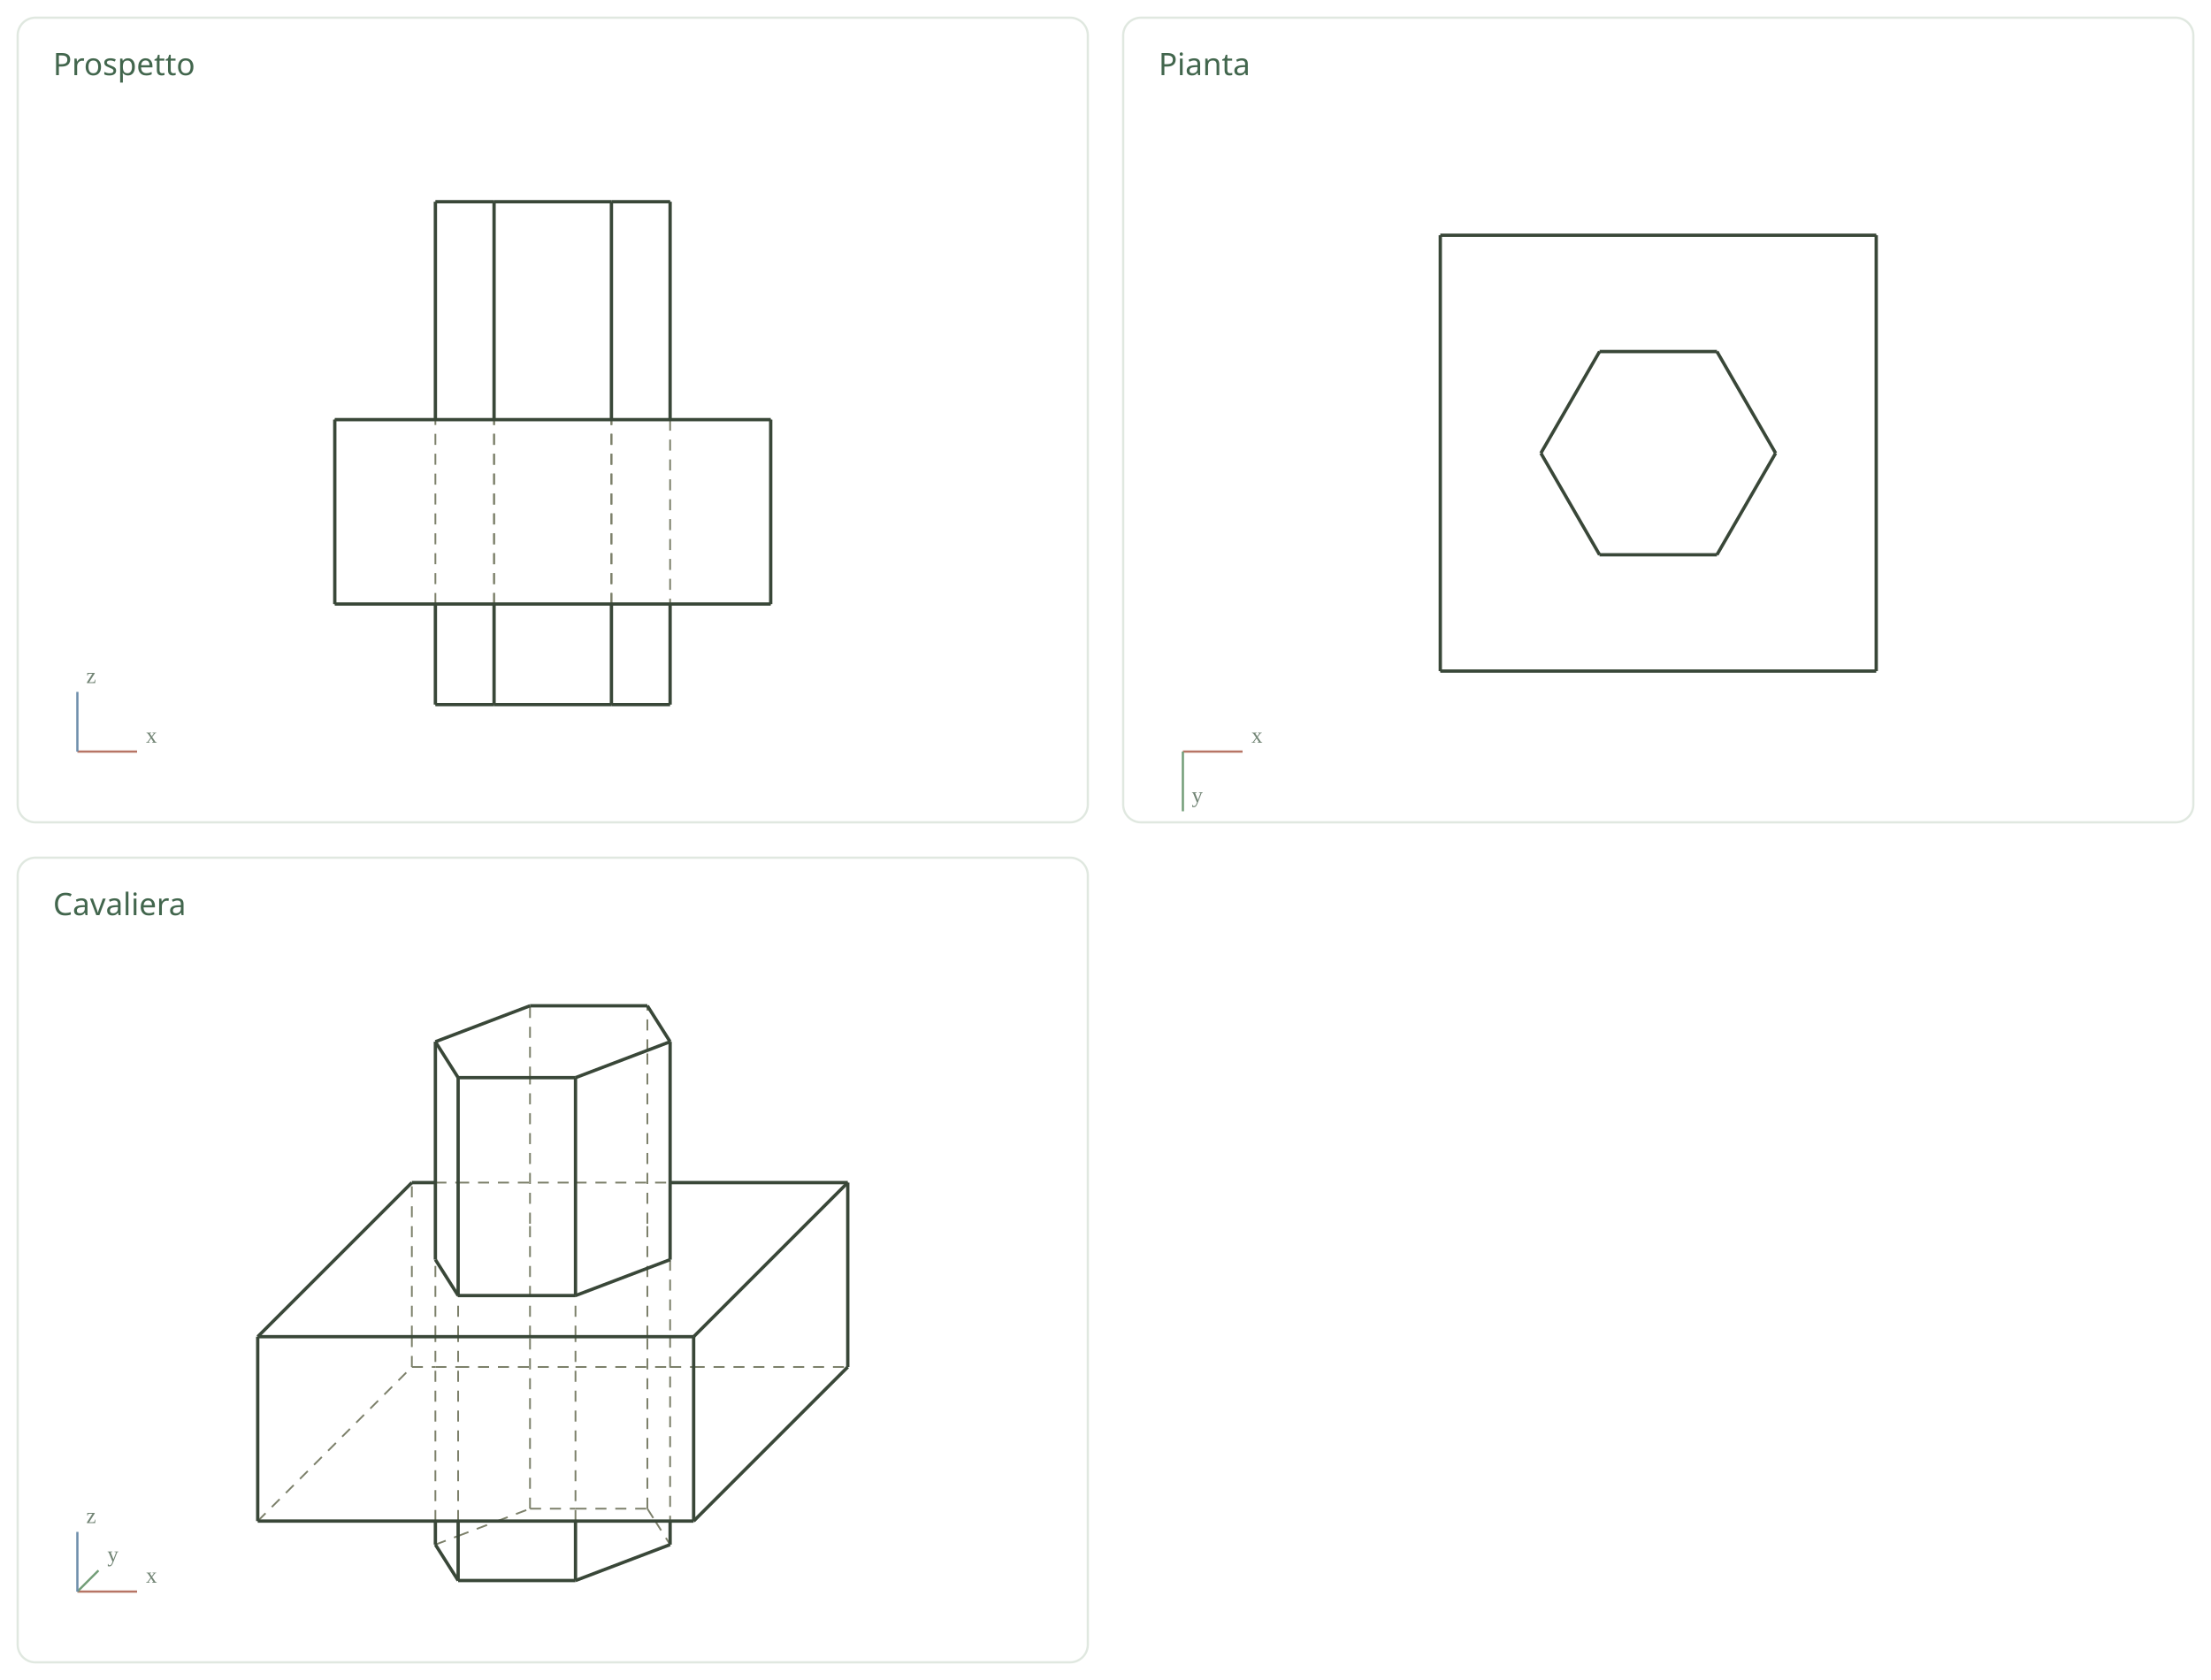
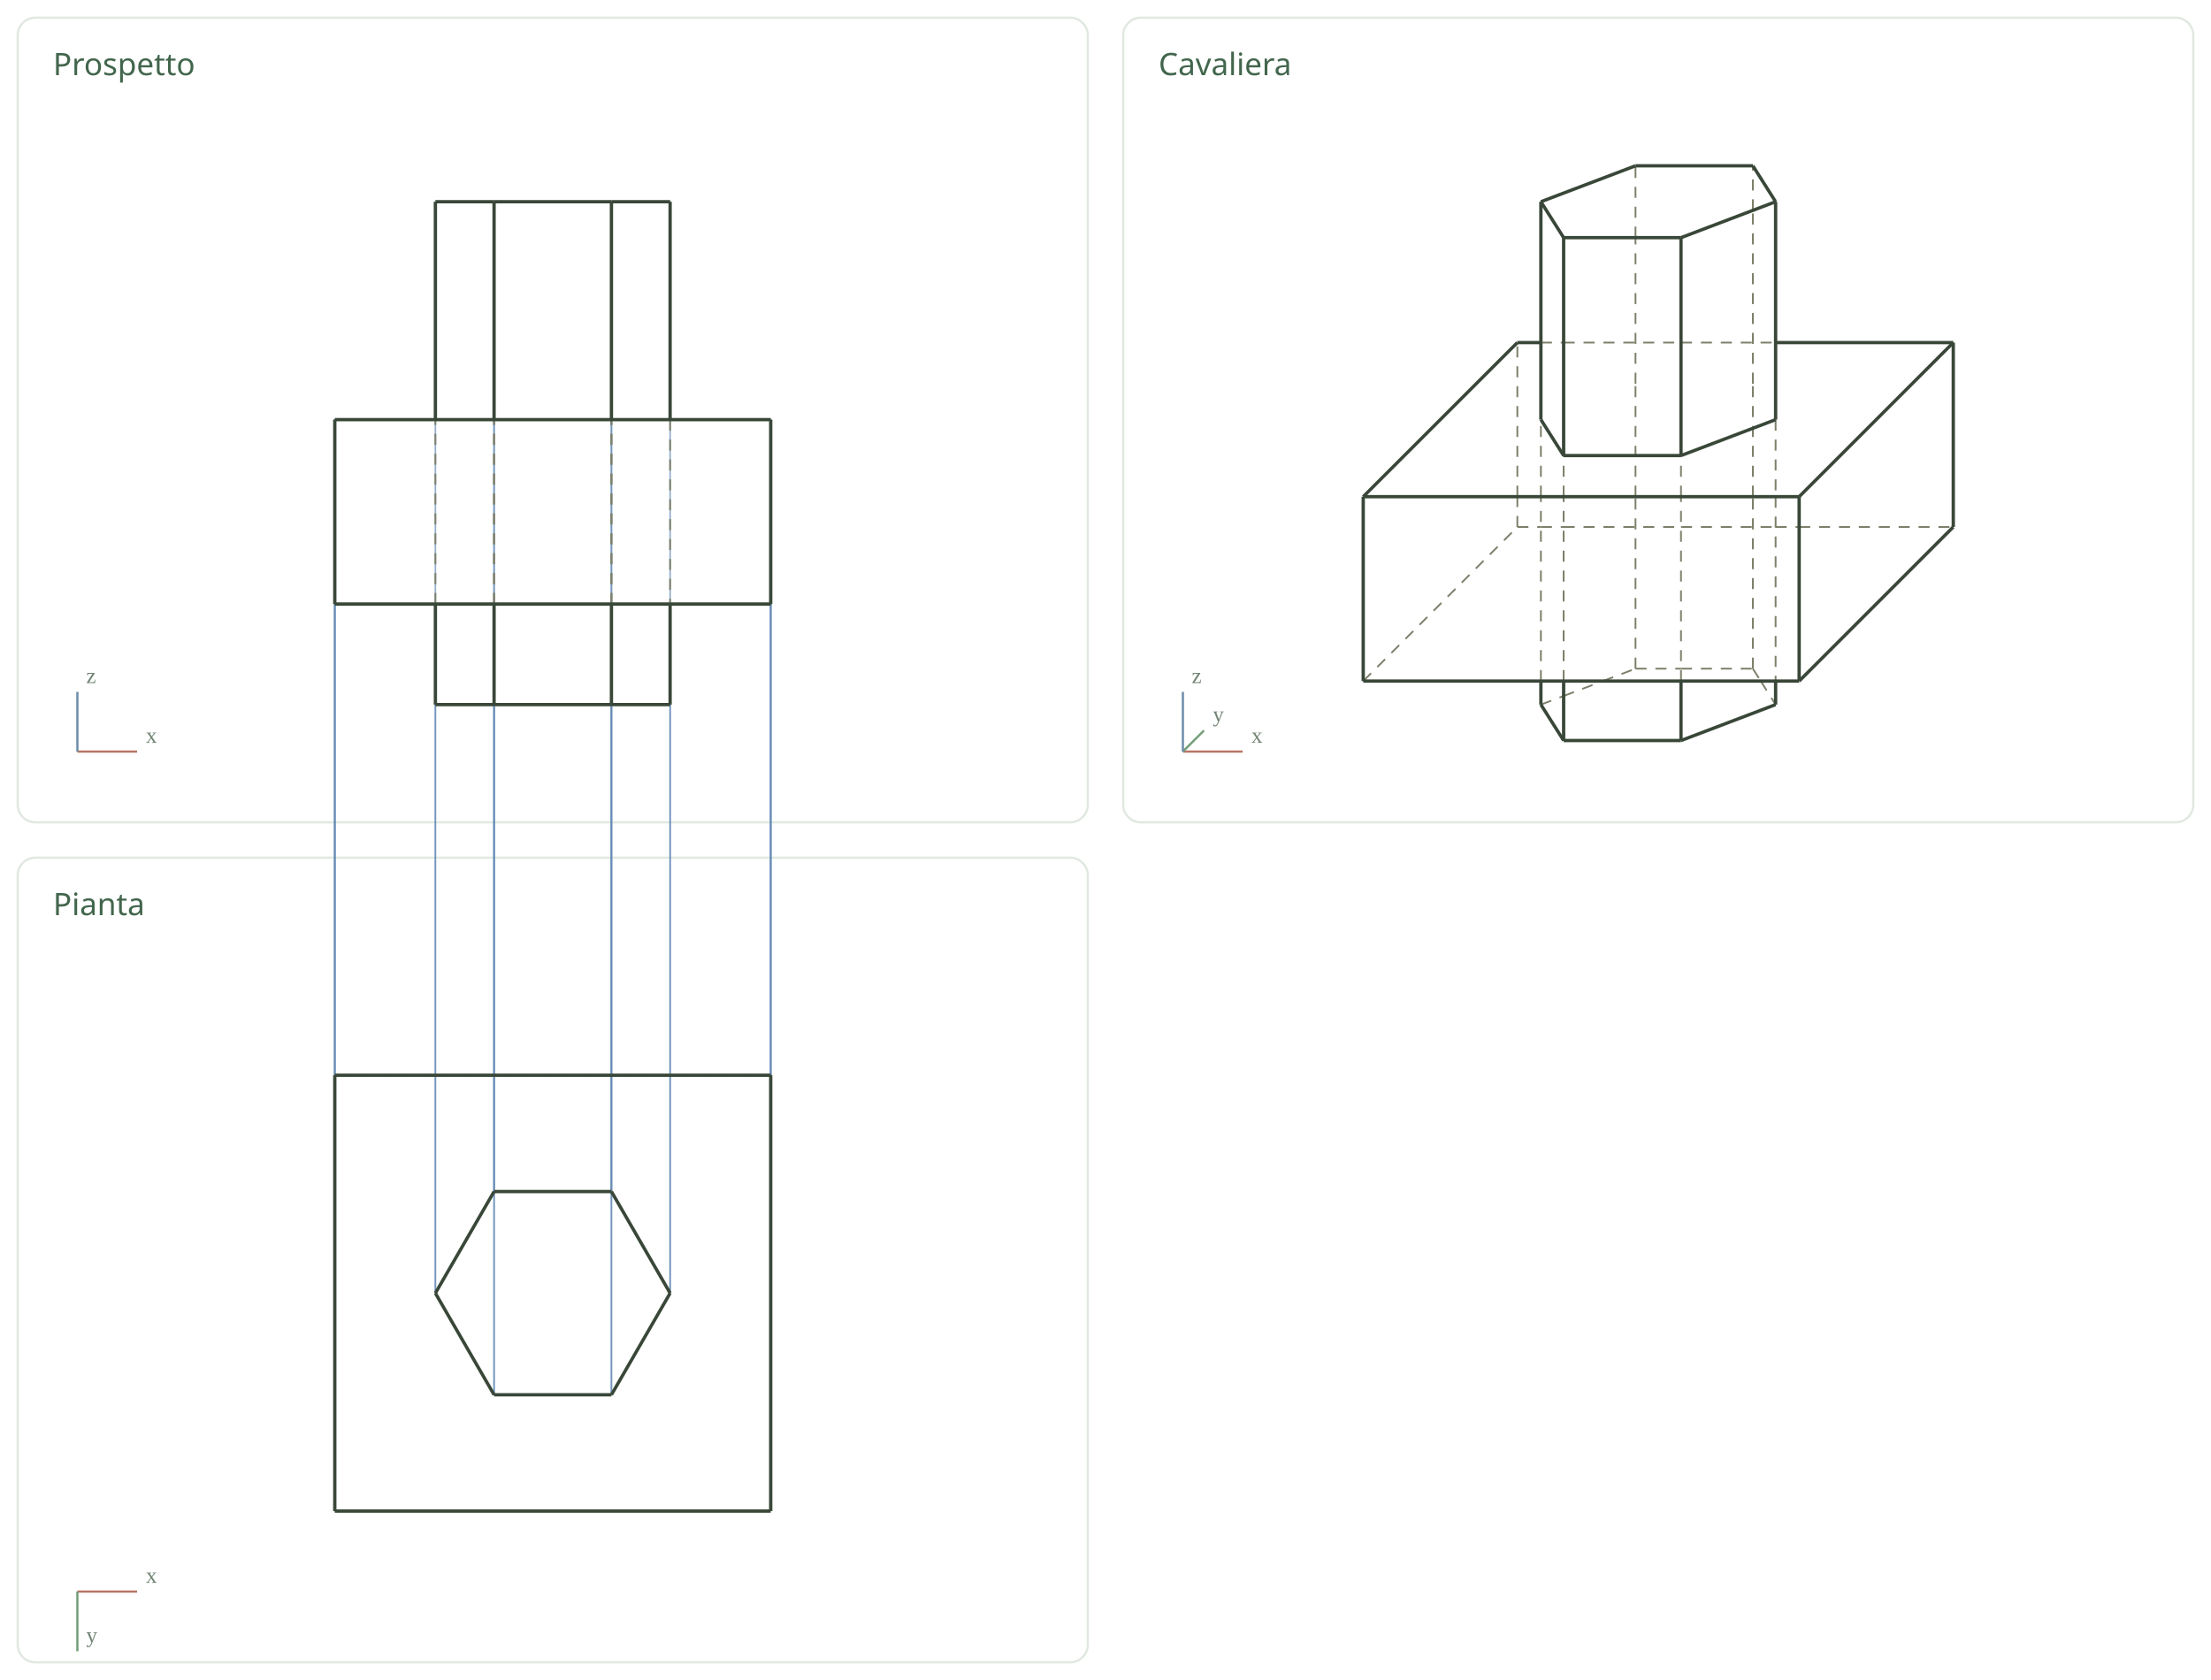
<svg xmlns="http://www.w3.org/2000/svg" id="drawing" role="img" aria-label="Assonometria del solido selezionato" viewBox="0 0 1000 760" width="1000" height="760">
  <rect x="0" y="0" width="1000" height="760" fill="#ffffff" />
  <g>
    <rect x="8" y="8" width="484" height="364" rx="8" fill="white" stroke="#e0e8e0" />
+     <rect x="8" y="388" width="484" height="364" rx="8" fill="white" stroke="#e0e8e0" />
    <rect x="508" y="8" width="484" height="364" rx="8" fill="white" stroke="#e0e8e0" />
-     <rect x="8" y="388" width="484" height="364" rx="8" fill="white" stroke="#e0e8e0" />
  </g>
-   <g data-layer="construction" aria-label="Linee di richiamo" fill="none" stroke="#648bb5" stroke-width="0.7" stroke-opacity="0.7" />
+   <g data-layer="construction" aria-label="Linee di richiamo" fill="none" stroke="#648bb5" stroke-width="0.7" stroke-opacity="0.7">
+     <polyline points="151.419,273.248 151.419,486.419" data-guide="front-top" />
+     <polyline points="348.581,273.248 348.581,486.419" data-guide="front-top" />
+     <polyline points="348.581,273.248 348.581,683.581" data-guide="front-top" />
+     <polyline points="151.419,273.248 151.419,683.581" data-guide="front-top" />
+     <polyline points="151.419,189.834 151.419,486.419" data-guide="front-top" />
+     <polyline points="348.581,189.834 348.581,486.419" data-guide="front-top" />
+     <polyline points="348.581,189.834 348.581,683.581" data-guide="front-top" />
+     <polyline points="151.419,189.834 151.419,683.581" data-guide="front-top" />
+     <polyline points="303.082,318.747 303.082,585.001" data-guide="front-top" />
+     <polyline points="276.541,318.747 276.541,630.972" data-guide="front-top" />
+     <polyline points="223.459,318.747 223.459,630.972" data-guide="front-top" />
+     <polyline points="196.918,318.747 196.918,585.001" data-guide="front-top" />
+     <polyline points="223.459,318.747 223.459,539.031" data-guide="front-top" />
+     <polyline points="276.541,318.747 276.541,539.031" data-guide="front-top" />
+     <polyline points="303.082,91.253 303.082,585.001" data-guide="front-top" />
+     <polyline points="276.541,91.253 276.541,630.972" data-guide="front-top" />
+     <polyline points="223.459,91.253 223.459,630.972" data-guide="front-top" />
+     <polyline points="196.918,91.253 196.918,585.001" data-guide="front-top" />
+     <polyline points="223.459,91.253 223.459,539.031" data-guide="front-top" />
+     <polyline points="276.541,91.253 276.541,539.031" data-guide="front-top" />
+   </g>
  <g>
    <text x="24" y="34" fill="#42664d" font-size="14" font-family="sans-serif">Prospetto</text>
    <line x1="151.419" y1="273.248" x2="196.918" y2="273.248" stroke="#7c806a" stroke-width="0.8" stroke-dasharray="5 4" />
    <line x1="196.918" y1="273.248" x2="223.459" y2="273.248" stroke="#7c806a" stroke-width="0.8" stroke-dasharray="5 4" />
    <line x1="223.459" y1="273.248" x2="276.541" y2="273.248" stroke="#7c806a" stroke-width="0.8" stroke-dasharray="5 4" />
    <line x1="276.541" y1="273.248" x2="303.082" y2="273.248" stroke="#7c806a" stroke-width="0.8" stroke-dasharray="5 4" />
    <line x1="303.082" y1="273.248" x2="348.581" y2="273.248" stroke="#7c806a" stroke-width="0.8" stroke-dasharray="5 4" />
    <line x1="348.581" y1="273.248" x2="348.581" y2="189.834" stroke="#7c806a" stroke-width="0.8" stroke-dasharray="5 4" />
    <line x1="151.419" y1="273.248" x2="151.419" y2="189.834" stroke="#7c806a" stroke-width="0.8" stroke-dasharray="5 4" />
    <line x1="151.419" y1="189.834" x2="196.918" y2="189.834" stroke="#7c806a" stroke-width="0.8" stroke-dasharray="5 4" />
    <line x1="196.918" y1="189.834" x2="223.459" y2="189.834" stroke="#7c806a" stroke-width="0.8" stroke-dasharray="5 4" />
    <line x1="223.459" y1="189.834" x2="276.541" y2="189.834" stroke="#7c806a" stroke-width="0.8" stroke-dasharray="5 4" />
    <line x1="276.541" y1="189.834" x2="303.082" y2="189.834" stroke="#7c806a" stroke-width="0.8" stroke-dasharray="5 4" />
    <line x1="303.082" y1="189.834" x2="348.581" y2="189.834" stroke="#7c806a" stroke-width="0.8" stroke-dasharray="5 4" />
    <line x1="196.918" y1="318.747" x2="223.459" y2="318.747" stroke="#7c806a" stroke-width="0.8" stroke-dasharray="5 4" />
    <line x1="223.459" y1="318.747" x2="276.541" y2="318.747" stroke="#7c806a" stroke-width="0.8" stroke-dasharray="5 4" />
    <line x1="276.541" y1="318.747" x2="303.082" y2="318.747" stroke="#7c806a" stroke-width="0.8" stroke-dasharray="5 4" />
    <line x1="303.082" y1="91.253" x2="276.541" y2="91.253" stroke="#7c806a" stroke-width="0.8" stroke-dasharray="5 4" />
    <line x1="276.541" y1="91.253" x2="223.459" y2="91.253" stroke="#7c806a" stroke-width="0.8" stroke-dasharray="5 4" />
    <line x1="223.459" y1="91.253" x2="196.918" y2="91.253" stroke="#7c806a" stroke-width="0.8" stroke-dasharray="5 4" />
    <line x1="276.541" y1="318.747" x2="276.541" y2="273.248" stroke="#7c806a" stroke-width="0.8" stroke-dasharray="5 4" />
    <line x1="276.541" y1="273.248" x2="276.541" y2="189.834" stroke="#7c806a" stroke-width="0.8" stroke-dasharray="5 4" />
    <line x1="276.541" y1="189.834" x2="276.541" y2="91.253" stroke="#7c806a" stroke-width="0.8" stroke-dasharray="5 4" />
    <line x1="303.082" y1="189.834" x2="303.082" y2="273.248" stroke="#7c806a" stroke-width="0.8" stroke-dasharray="5 4" />
    <line x1="223.459" y1="318.747" x2="223.459" y2="273.248" stroke="#7c806a" stroke-width="0.8" stroke-dasharray="5 4" />
    <line x1="223.459" y1="273.248" x2="223.459" y2="189.834" stroke="#7c806a" stroke-width="0.8" stroke-dasharray="5 4" />
    <line x1="223.459" y1="189.834" x2="223.459" y2="91.253" stroke="#7c806a" stroke-width="0.8" stroke-dasharray="5 4" />
    <line x1="196.918" y1="273.248" x2="196.918" y2="189.834" stroke="#7c806a" stroke-width="0.8" stroke-dasharray="5 4" />
    <line x1="223.459" y1="273.248" x2="223.459" y2="189.834" stroke="#7c806a" stroke-width="0.8" stroke-dasharray="5 4" />
    <line x1="276.541" y1="273.248" x2="276.541" y2="189.834" stroke="#7c806a" stroke-width="0.8" stroke-dasharray="5 4" />
    <line x1="348.581" y1="273.248" x2="151.419" y2="273.248" stroke="#394738" stroke-width="1.5" stroke-dasharray="none" />
    <line x1="348.581" y1="273.248" x2="348.581" y2="189.834" stroke="#394738" stroke-width="1.5" stroke-dasharray="none" />
    <line x1="348.581" y1="189.834" x2="151.419" y2="189.834" stroke="#394738" stroke-width="1.5" stroke-dasharray="none" />
    <line x1="151.419" y1="189.834" x2="151.419" y2="273.248" stroke="#394738" stroke-width="1.5" stroke-dasharray="none" />
    <line x1="276.541" y1="318.747" x2="223.459" y2="318.747" stroke="#394738" stroke-width="1.5" stroke-dasharray="none" />
    <line x1="223.459" y1="318.747" x2="196.918" y2="318.747" stroke="#394738" stroke-width="1.5" stroke-dasharray="none" />
    <line x1="303.082" y1="318.747" x2="276.541" y2="318.747" stroke="#394738" stroke-width="1.5" stroke-dasharray="none" />
    <line x1="196.918" y1="91.253" x2="223.459" y2="91.253" stroke="#394738" stroke-width="1.5" stroke-dasharray="none" />
    <line x1="223.459" y1="91.253" x2="276.541" y2="91.253" stroke="#394738" stroke-width="1.5" stroke-dasharray="none" />
    <line x1="276.541" y1="91.253" x2="303.082" y2="91.253" stroke="#394738" stroke-width="1.5" stroke-dasharray="none" />
    <line x1="303.082" y1="91.253" x2="303.082" y2="189.834" stroke="#394738" stroke-width="1.5" stroke-dasharray="none" />
    <line x1="303.082" y1="273.248" x2="303.082" y2="318.747" stroke="#394738" stroke-width="1.5" stroke-dasharray="none" />
    <line x1="196.918" y1="318.747" x2="196.918" y2="273.248" stroke="#394738" stroke-width="1.5" stroke-dasharray="none" />
    <line x1="196.918" y1="189.834" x2="196.918" y2="91.253" stroke="#394738" stroke-width="1.5" stroke-dasharray="none" />
    <line x1="223.459" y1="318.747" x2="223.459" y2="273.248" stroke="#394738" stroke-width="1.5" stroke-dasharray="none" />
    <line x1="223.459" y1="189.834" x2="223.459" y2="91.253" stroke="#394738" stroke-width="1.5" stroke-dasharray="none" />
    <line x1="276.541" y1="318.747" x2="276.541" y2="273.248" stroke="#394738" stroke-width="1.5" stroke-dasharray="none" />
    <line x1="276.541" y1="189.834" x2="276.541" y2="91.253" stroke="#394738" stroke-width="1.5" stroke-dasharray="none" />
    <line x1="35" y1="340" x2="62" y2="340" stroke="#b77565" stroke-width="1" />
    <text x="66" y="336" fill="#718474" font-size="10">x</text>
    <line x1="35" y1="340" x2="35" y2="313" stroke="#6c8daa" stroke-width="1" />
    <text x="39" y="309" fill="#718474" font-size="10">z</text>
  </g>
  <g>
-     <text x="524" y="34" fill="#42664d" font-size="14" font-family="sans-serif">Pianta</text>
-     <line x1="651.419" y1="303.581" x2="848.581" y2="303.581" stroke="#7c806a" stroke-width="0.8" stroke-dasharray="5 4" />
-     <line x1="848.581" y1="303.581" x2="848.581" y2="106.419" stroke="#7c806a" stroke-width="0.8" stroke-dasharray="5 4" />
-     <line x1="848.581" y1="106.419" x2="651.419" y2="106.419" stroke="#7c806a" stroke-width="0.8" stroke-dasharray="5 4" />
-     <line x1="651.419" y1="106.419" x2="651.419" y2="303.581" stroke="#7c806a" stroke-width="0.8" stroke-dasharray="5 4" />
-     <line x1="776.541" y1="159.031" x2="723.459" y2="159.031" stroke="#7c806a" stroke-width="0.8" stroke-dasharray="5 4" />
-     <line x1="723.459" y1="159.031" x2="696.918" y2="205.001" stroke="#7c806a" stroke-width="0.8" stroke-dasharray="5 4" />
-     <line x1="696.918" y1="205.001" x2="723.459" y2="250.972" stroke="#7c806a" stroke-width="0.8" stroke-dasharray="5 4" />
-     <line x1="723.459" y1="250.972" x2="776.541" y2="250.972" stroke="#7c806a" stroke-width="0.8" stroke-dasharray="5 4" />
-     <line x1="776.541" y1="250.972" x2="803.082" y2="205.001" stroke="#7c806a" stroke-width="0.8" stroke-dasharray="5 4" />
-     <line x1="803.082" y1="205.001" x2="776.541" y2="159.031" stroke="#7c806a" stroke-width="0.8" stroke-dasharray="5 4" />
-     <line x1="848.581" y1="106.419" x2="651.419" y2="106.419" stroke="#394738" stroke-width="1.5" stroke-dasharray="none" />
-     <line x1="848.581" y1="303.581" x2="848.581" y2="106.419" stroke="#394738" stroke-width="1.5" stroke-dasharray="none" />
-     <line x1="651.419" y1="303.581" x2="848.581" y2="303.581" stroke="#394738" stroke-width="1.5" stroke-dasharray="none" />
-     <line x1="651.419" y1="106.419" x2="651.419" y2="303.581" stroke="#394738" stroke-width="1.5" stroke-dasharray="none" />
-     <line x1="803.082" y1="205.001" x2="776.541" y2="250.972" stroke="#394738" stroke-width="1.5" stroke-dasharray="none" />
-     <line x1="776.541" y1="250.972" x2="723.459" y2="250.972" stroke="#394738" stroke-width="1.5" stroke-dasharray="none" />
-     <line x1="723.459" y1="250.972" x2="696.918" y2="205.001" stroke="#394738" stroke-width="1.5" stroke-dasharray="none" />
-     <line x1="696.918" y1="205.001" x2="723.459" y2="159.031" stroke="#394738" stroke-width="1.5" stroke-dasharray="none" />
-     <line x1="723.459" y1="159.031" x2="776.541" y2="159.031" stroke="#394738" stroke-width="1.5" stroke-dasharray="none" />
-     <line x1="776.541" y1="159.031" x2="803.082" y2="205.001" stroke="#394738" stroke-width="1.5" stroke-dasharray="none" />
+     <text x="24" y="414" fill="#42664d" font-size="14" font-family="sans-serif">Pianta</text>
+     <line x1="151.419" y1="683.581" x2="348.581" y2="683.581" stroke="#7c806a" stroke-width="0.8" stroke-dasharray="5 4" />
+     <line x1="348.581" y1="683.581" x2="348.581" y2="486.419" stroke="#7c806a" stroke-width="0.8" stroke-dasharray="5 4" />
+     <line x1="348.581" y1="486.419" x2="151.419" y2="486.419" stroke="#7c806a" stroke-width="0.8" stroke-dasharray="5 4" />
+     <line x1="151.419" y1="486.419" x2="151.419" y2="683.581" stroke="#7c806a" stroke-width="0.8" stroke-dasharray="5 4" />
+     <line x1="276.541" y1="539.031" x2="223.459" y2="539.031" stroke="#7c806a" stroke-width="0.8" stroke-dasharray="5 4" />
+     <line x1="223.459" y1="539.031" x2="196.918" y2="585.001" stroke="#7c806a" stroke-width="0.8" stroke-dasharray="5 4" />
+     <line x1="196.918" y1="585.001" x2="223.459" y2="630.972" stroke="#7c806a" stroke-width="0.8" stroke-dasharray="5 4" />
+     <line x1="223.459" y1="630.972" x2="276.541" y2="630.972" stroke="#7c806a" stroke-width="0.8" stroke-dasharray="5 4" />
+     <line x1="276.541" y1="630.972" x2="303.082" y2="585.001" stroke="#7c806a" stroke-width="0.8" stroke-dasharray="5 4" />
+     <line x1="303.082" y1="585.001" x2="276.541" y2="539.031" stroke="#7c806a" stroke-width="0.8" stroke-dasharray="5 4" />
+     <line x1="348.581" y1="486.419" x2="151.419" y2="486.419" stroke="#394738" stroke-width="1.5" stroke-dasharray="none" />
+     <line x1="348.581" y1="683.581" x2="348.581" y2="486.419" stroke="#394738" stroke-width="1.5" stroke-dasharray="none" />
+     <line x1="151.419" y1="683.581" x2="348.581" y2="683.581" stroke="#394738" stroke-width="1.5" stroke-dasharray="none" />
+     <line x1="151.419" y1="486.419" x2="151.419" y2="683.581" stroke="#394738" stroke-width="1.5" stroke-dasharray="none" />
+     <line x1="303.082" y1="585.001" x2="276.541" y2="630.972" stroke="#394738" stroke-width="1.5" stroke-dasharray="none" />
+     <line x1="276.541" y1="630.972" x2="223.459" y2="630.972" stroke="#394738" stroke-width="1.5" stroke-dasharray="none" />
+     <line x1="223.459" y1="630.972" x2="196.918" y2="585.001" stroke="#394738" stroke-width="1.5" stroke-dasharray="none" />
+     <line x1="196.918" y1="585.001" x2="223.459" y2="539.031" stroke="#394738" stroke-width="1.5" stroke-dasharray="none" />
+     <line x1="223.459" y1="539.031" x2="276.541" y2="539.031" stroke="#394738" stroke-width="1.5" stroke-dasharray="none" />
+     <line x1="276.541" y1="539.031" x2="303.082" y2="585.001" stroke="#394738" stroke-width="1.5" stroke-dasharray="none" />
+     <line x1="35" y1="720" x2="62" y2="720" stroke="#b77565" stroke-width="1" />
+     <text x="66" y="716" fill="#718474" font-size="10">x</text>
+     <line x1="35" y1="720" x2="35" y2="747" stroke="#729d77" stroke-width="1" />
+     <text x="39" y="743" fill="#718474" font-size="10">y</text>
+   </g>
+   <g>
+     <text x="524" y="34" fill="#42664d" font-size="14" font-family="sans-serif">Cavaliera</text>
+     <line x1="686.273" y1="238.395" x2="696.919" y2="238.395" stroke="#7c806a" stroke-width="0.8" stroke-dasharray="5 4" />
+     <line x1="696.919" y1="238.395" x2="707.207" y2="238.395" stroke="#7c806a" stroke-width="0.8" stroke-dasharray="5 4" />
+     <line x1="707.207" y1="238.395" x2="760.288" y2="238.395" stroke="#7c806a" stroke-width="0.8" stroke-dasharray="5 4" />
+     <line x1="760.288" y1="238.395" x2="803.082" y2="238.395" stroke="#7c806a" stroke-width="0.8" stroke-dasharray="5 4" />
+     <line x1="803.082" y1="238.395" x2="813.727" y2="238.395" stroke="#7c806a" stroke-width="0.8" stroke-dasharray="5 4" />
+     <line x1="813.727" y1="238.395" x2="883.434" y2="238.395" stroke="#7c806a" stroke-width="0.8" stroke-dasharray="5 4" />
+     <line x1="616.566" y1="308.102" x2="686.273" y2="238.395" stroke="#7c806a" stroke-width="0.8" stroke-dasharray="5 4" />
+     <line x1="686.273" y1="238.395" x2="686.273" y2="224.688" stroke="#7c806a" stroke-width="0.8" stroke-dasharray="5 4" />
+     <line x1="686.273" y1="224.688" x2="686.273" y2="154.981" stroke="#7c806a" stroke-width="0.8" stroke-dasharray="5 4" />
+     <line x1="696.919" y1="154.981" x2="707.207" y2="154.981" stroke="#7c806a" stroke-width="0.8" stroke-dasharray="5 4" />
+     <line x1="707.207" y1="154.981" x2="760.288" y2="154.981" stroke="#7c806a" stroke-width="0.8" stroke-dasharray="5 4" />
+     <line x1="760.288" y1="154.981" x2="803.082" y2="154.981" stroke="#7c806a" stroke-width="0.8" stroke-dasharray="5 4" />
+     <line x1="696.919" y1="318.747" x2="707.207" y2="314.84" stroke="#7c806a" stroke-width="0.8" stroke-dasharray="5 4" />
+     <line x1="707.207" y1="314.84" x2="724.946" y2="308.102" stroke="#7c806a" stroke-width="0.8" stroke-dasharray="5 4" />
+     <line x1="724.946" y1="308.102" x2="739.712" y2="302.494" stroke="#7c806a" stroke-width="0.8" stroke-dasharray="5 4" />
+     <line x1="739.712" y1="302.494" x2="760.288" y2="302.494" stroke="#7c806a" stroke-width="0.8" stroke-dasharray="5 4" />
+     <line x1="760.288" y1="302.494" x2="792.794" y2="302.494" stroke="#7c806a" stroke-width="0.8" stroke-dasharray="5 4" />
+     <line x1="792.794" y1="302.494" x2="796.344" y2="308.102" stroke="#7c806a" stroke-width="0.8" stroke-dasharray="5 4" />
+     <line x1="796.344" y1="308.102" x2="803.082" y2="318.747" stroke="#7c806a" stroke-width="0.8" stroke-dasharray="5 4" />
+     <line x1="792.794" y1="302.494" x2="792.794" y2="224.688" stroke="#7c806a" stroke-width="0.8" stroke-dasharray="5 4" />
+     <line x1="792.794" y1="224.688" x2="792.794" y2="173.581" stroke="#7c806a" stroke-width="0.8" stroke-dasharray="5 4" />
+     <line x1="792.794" y1="173.581" x2="792.794" y2="95.16" stroke="#7c806a" stroke-width="0.8" stroke-dasharray="5 4" />
+     <line x1="792.794" y1="95.16" x2="792.794" y2="75" stroke="#7c806a" stroke-width="0.8" stroke-dasharray="5 4" />
+     <line x1="803.082" y1="189.834" x2="803.082" y2="224.688" stroke="#7c806a" stroke-width="0.8" stroke-dasharray="5 4" />
+     <line x1="803.082" y1="224.688" x2="803.082" y2="308.102" stroke="#7c806a" stroke-width="0.8" stroke-dasharray="5 4" />
+     <line x1="739.712" y1="302.494" x2="739.712" y2="224.688" stroke="#7c806a" stroke-width="0.8" stroke-dasharray="5 4" />
+     <line x1="739.712" y1="224.688" x2="739.712" y2="173.581" stroke="#7c806a" stroke-width="0.8" stroke-dasharray="5 4" />
+     <line x1="739.712" y1="173.581" x2="739.712" y2="107.506" stroke="#7c806a" stroke-width="0.8" stroke-dasharray="5 4" />
+     <line x1="739.712" y1="107.506" x2="739.712" y2="75" stroke="#7c806a" stroke-width="0.8" stroke-dasharray="5 4" />
+     <line x1="696.919" y1="308.102" x2="696.919" y2="224.688" stroke="#7c806a" stroke-width="0.8" stroke-dasharray="5 4" />
+     <line x1="696.919" y1="224.688" x2="696.919" y2="189.834" stroke="#7c806a" stroke-width="0.8" stroke-dasharray="5 4" />
+     <line x1="707.207" y1="308.102" x2="707.207" y2="224.688" stroke="#7c806a" stroke-width="0.8" stroke-dasharray="5 4" />
+     <line x1="707.207" y1="224.688" x2="707.207" y2="206.087" stroke="#7c806a" stroke-width="0.8" stroke-dasharray="5 4" />
+     <line x1="760.288" y1="308.102" x2="760.288" y2="224.688" stroke="#7c806a" stroke-width="0.8" stroke-dasharray="5 4" />
+     <line x1="760.288" y1="224.688" x2="760.288" y2="206.087" stroke="#7c806a" stroke-width="0.8" stroke-dasharray="5 4" />
+     <line x1="883.434" y1="238.395" x2="813.727" y2="308.102" stroke="#394738" stroke-width="1.5" stroke-dasharray="none" />
+     <line x1="813.727" y1="308.102" x2="616.566" y2="308.102" stroke="#394738" stroke-width="1.5" stroke-dasharray="none" />
+     <line x1="813.727" y1="308.102" x2="813.727" y2="224.688" stroke="#394738" stroke-width="1.5" stroke-dasharray="none" />
+     <line x1="813.727" y1="224.688" x2="616.566" y2="224.688" stroke="#394738" stroke-width="1.5" stroke-dasharray="none" />
+     <line x1="616.566" y1="224.688" x2="616.566" y2="308.102" stroke="#394738" stroke-width="1.5" stroke-dasharray="none" />
+     <line x1="883.434" y1="238.395" x2="883.434" y2="154.981" stroke="#394738" stroke-width="1.5" stroke-dasharray="none" />
+     <line x1="883.434" y1="154.981" x2="813.727" y2="224.688" stroke="#394738" stroke-width="1.5" stroke-dasharray="none" />
+     <line x1="686.273" y1="154.981" x2="696.919" y2="154.981" stroke="#394738" stroke-width="1.5" stroke-dasharray="none" />
+     <line x1="803.082" y1="154.981" x2="883.434" y2="154.981" stroke="#394738" stroke-width="1.5" stroke-dasharray="none" />
+     <line x1="616.566" y1="224.688" x2="686.273" y2="154.981" stroke="#394738" stroke-width="1.5" stroke-dasharray="none" />
+     <line x1="707.207" y1="206.087" x2="696.919" y2="189.834" stroke="#394738" stroke-width="1.5" stroke-dasharray="none" />
+     <line x1="760.288" y1="206.087" x2="707.207" y2="206.087" stroke="#394738" stroke-width="1.5" stroke-dasharray="none" />
+     <line x1="803.082" y1="189.834" x2="760.288" y2="206.087" stroke="#394738" stroke-width="1.5" stroke-dasharray="none" />
+     <line x1="760.288" y1="335" x2="707.207" y2="335" stroke="#394738" stroke-width="1.5" stroke-dasharray="none" />
+     <line x1="707.207" y1="335" x2="696.919" y2="318.747" stroke="#394738" stroke-width="1.5" stroke-dasharray="none" />
+     <line x1="803.082" y1="318.747" x2="760.288" y2="335" stroke="#394738" stroke-width="1.5" stroke-dasharray="none" />
+     <line x1="803.082" y1="91.253" x2="792.794" y2="75" stroke="#394738" stroke-width="1.5" stroke-dasharray="none" />
+     <line x1="792.794" y1="75" x2="739.712" y2="75" stroke="#394738" stroke-width="1.5" stroke-dasharray="none" />
+     <line x1="739.712" y1="75" x2="696.919" y2="91.253" stroke="#394738" stroke-width="1.5" stroke-dasharray="none" />
+     <line x1="696.919" y1="91.253" x2="707.207" y2="107.506" stroke="#394738" stroke-width="1.5" stroke-dasharray="none" />
+     <line x1="707.207" y1="107.506" x2="760.288" y2="107.506" stroke="#394738" stroke-width="1.5" stroke-dasharray="none" />
+     <line x1="760.288" y1="107.506" x2="803.082" y2="91.253" stroke="#394738" stroke-width="1.5" stroke-dasharray="none" />
+     <line x1="803.082" y1="91.253" x2="803.082" y2="189.834" stroke="#394738" stroke-width="1.5" stroke-dasharray="none" />
+     <line x1="803.082" y1="308.102" x2="803.082" y2="318.747" stroke="#394738" stroke-width="1.5" stroke-dasharray="none" />
+     <line x1="696.919" y1="318.747" x2="696.919" y2="308.102" stroke="#394738" stroke-width="1.5" stroke-dasharray="none" />
+     <line x1="696.919" y1="189.834" x2="696.919" y2="91.253" stroke="#394738" stroke-width="1.5" stroke-dasharray="none" />
+     <line x1="707.207" y1="335" x2="707.207" y2="308.102" stroke="#394738" stroke-width="1.5" stroke-dasharray="none" />
+     <line x1="707.207" y1="206.087" x2="707.207" y2="107.506" stroke="#394738" stroke-width="1.5" stroke-dasharray="none" />
+     <line x1="760.288" y1="335" x2="760.288" y2="308.102" stroke="#394738" stroke-width="1.5" stroke-dasharray="none" />
+     <line x1="760.288" y1="206.087" x2="760.288" y2="107.506" stroke="#394738" stroke-width="1.5" stroke-dasharray="none" />
    <line x1="535" y1="340" x2="562" y2="340" stroke="#b77565" stroke-width="1" />
    <text x="566" y="336" fill="#718474" font-size="10">x</text>
-     <line x1="535" y1="340" x2="535" y2="367" stroke="#729d77" stroke-width="1" />
-     <text x="539" y="363" fill="#718474" font-size="10">y</text>
-   </g>
-   <g>
-     <text x="24" y="414" fill="#42664d" font-size="14" font-family="sans-serif">Cavaliera</text>
-     <line x1="186.273" y1="618.395" x2="196.919" y2="618.395" stroke="#7c806a" stroke-width="0.8" stroke-dasharray="5 4" />
-     <line x1="196.919" y1="618.395" x2="207.207" y2="618.395" stroke="#7c806a" stroke-width="0.8" stroke-dasharray="5 4" />
-     <line x1="207.207" y1="618.395" x2="260.288" y2="618.395" stroke="#7c806a" stroke-width="0.8" stroke-dasharray="5 4" />
-     <line x1="260.288" y1="618.395" x2="303.082" y2="618.395" stroke="#7c806a" stroke-width="0.8" stroke-dasharray="5 4" />
-     <line x1="303.082" y1="618.395" x2="313.727" y2="618.395" stroke="#7c806a" stroke-width="0.8" stroke-dasharray="5 4" />
-     <line x1="313.727" y1="618.395" x2="383.434" y2="618.395" stroke="#7c806a" stroke-width="0.8" stroke-dasharray="5 4" />
-     <line x1="116.566" y1="688.102" x2="186.273" y2="618.395" stroke="#7c806a" stroke-width="0.8" stroke-dasharray="5 4" />
-     <line x1="186.273" y1="618.395" x2="186.273" y2="604.688" stroke="#7c806a" stroke-width="0.8" stroke-dasharray="5 4" />
-     <line x1="186.273" y1="604.688" x2="186.273" y2="534.981" stroke="#7c806a" stroke-width="0.8" stroke-dasharray="5 4" />
-     <line x1="196.919" y1="534.981" x2="207.207" y2="534.981" stroke="#7c806a" stroke-width="0.8" stroke-dasharray="5 4" />
-     <line x1="207.207" y1="534.981" x2="260.288" y2="534.981" stroke="#7c806a" stroke-width="0.8" stroke-dasharray="5 4" />
-     <line x1="260.288" y1="534.981" x2="303.082" y2="534.981" stroke="#7c806a" stroke-width="0.8" stroke-dasharray="5 4" />
-     <line x1="196.919" y1="698.747" x2="207.207" y2="694.84" stroke="#7c806a" stroke-width="0.8" stroke-dasharray="5 4" />
-     <line x1="207.207" y1="694.84" x2="224.946" y2="688.102" stroke="#7c806a" stroke-width="0.8" stroke-dasharray="5 4" />
-     <line x1="224.946" y1="688.102" x2="239.712" y2="682.494" stroke="#7c806a" stroke-width="0.8" stroke-dasharray="5 4" />
-     <line x1="239.712" y1="682.494" x2="260.288" y2="682.494" stroke="#7c806a" stroke-width="0.8" stroke-dasharray="5 4" />
-     <line x1="260.288" y1="682.494" x2="292.794" y2="682.494" stroke="#7c806a" stroke-width="0.8" stroke-dasharray="5 4" />
-     <line x1="292.794" y1="682.494" x2="296.344" y2="688.102" stroke="#7c806a" stroke-width="0.8" stroke-dasharray="5 4" />
-     <line x1="296.344" y1="688.102" x2="303.082" y2="698.747" stroke="#7c806a" stroke-width="0.8" stroke-dasharray="5 4" />
-     <line x1="292.794" y1="682.494" x2="292.794" y2="604.688" stroke="#7c806a" stroke-width="0.8" stroke-dasharray="5 4" />
-     <line x1="292.794" y1="604.688" x2="292.794" y2="553.581" stroke="#7c806a" stroke-width="0.8" stroke-dasharray="5 4" />
-     <line x1="292.794" y1="553.581" x2="292.794" y2="475.16" stroke="#7c806a" stroke-width="0.8" stroke-dasharray="5 4" />
-     <line x1="292.794" y1="475.16" x2="292.794" y2="455" stroke="#7c806a" stroke-width="0.8" stroke-dasharray="5 4" />
-     <line x1="303.082" y1="569.834" x2="303.082" y2="604.688" stroke="#7c806a" stroke-width="0.8" stroke-dasharray="5 4" />
-     <line x1="303.082" y1="604.688" x2="303.082" y2="688.102" stroke="#7c806a" stroke-width="0.8" stroke-dasharray="5 4" />
-     <line x1="239.712" y1="682.494" x2="239.712" y2="604.688" stroke="#7c806a" stroke-width="0.8" stroke-dasharray="5 4" />
-     <line x1="239.712" y1="604.688" x2="239.712" y2="553.581" stroke="#7c806a" stroke-width="0.8" stroke-dasharray="5 4" />
-     <line x1="239.712" y1="553.581" x2="239.712" y2="487.506" stroke="#7c806a" stroke-width="0.8" stroke-dasharray="5 4" />
-     <line x1="239.712" y1="487.506" x2="239.712" y2="455" stroke="#7c806a" stroke-width="0.8" stroke-dasharray="5 4" />
-     <line x1="196.919" y1="688.102" x2="196.919" y2="604.688" stroke="#7c806a" stroke-width="0.8" stroke-dasharray="5 4" />
-     <line x1="196.919" y1="604.688" x2="196.919" y2="569.834" stroke="#7c806a" stroke-width="0.8" stroke-dasharray="5 4" />
-     <line x1="207.207" y1="688.102" x2="207.207" y2="604.688" stroke="#7c806a" stroke-width="0.8" stroke-dasharray="5 4" />
-     <line x1="207.207" y1="604.688" x2="207.207" y2="586.087" stroke="#7c806a" stroke-width="0.8" stroke-dasharray="5 4" />
-     <line x1="260.288" y1="688.102" x2="260.288" y2="604.688" stroke="#7c806a" stroke-width="0.8" stroke-dasharray="5 4" />
-     <line x1="260.288" y1="604.688" x2="260.288" y2="586.087" stroke="#7c806a" stroke-width="0.8" stroke-dasharray="5 4" />
-     <line x1="383.434" y1="618.395" x2="313.727" y2="688.102" stroke="#394738" stroke-width="1.5" stroke-dasharray="none" />
-     <line x1="313.727" y1="688.102" x2="116.566" y2="688.102" stroke="#394738" stroke-width="1.5" stroke-dasharray="none" />
-     <line x1="313.727" y1="688.102" x2="313.727" y2="604.688" stroke="#394738" stroke-width="1.5" stroke-dasharray="none" />
-     <line x1="313.727" y1="604.688" x2="116.566" y2="604.688" stroke="#394738" stroke-width="1.5" stroke-dasharray="none" />
-     <line x1="116.566" y1="604.688" x2="116.566" y2="688.102" stroke="#394738" stroke-width="1.5" stroke-dasharray="none" />
-     <line x1="383.434" y1="618.395" x2="383.434" y2="534.981" stroke="#394738" stroke-width="1.5" stroke-dasharray="none" />
-     <line x1="383.434" y1="534.981" x2="313.727" y2="604.688" stroke="#394738" stroke-width="1.5" stroke-dasharray="none" />
-     <line x1="186.273" y1="534.981" x2="196.919" y2="534.981" stroke="#394738" stroke-width="1.5" stroke-dasharray="none" />
-     <line x1="303.082" y1="534.981" x2="383.434" y2="534.981" stroke="#394738" stroke-width="1.5" stroke-dasharray="none" />
-     <line x1="116.566" y1="604.688" x2="186.273" y2="534.981" stroke="#394738" stroke-width="1.5" stroke-dasharray="none" />
-     <line x1="207.207" y1="586.087" x2="196.919" y2="569.834" stroke="#394738" stroke-width="1.5" stroke-dasharray="none" />
-     <line x1="260.288" y1="586.087" x2="207.207" y2="586.087" stroke="#394738" stroke-width="1.5" stroke-dasharray="none" />
-     <line x1="303.082" y1="569.834" x2="260.288" y2="586.087" stroke="#394738" stroke-width="1.5" stroke-dasharray="none" />
-     <line x1="260.288" y1="715" x2="207.207" y2="715" stroke="#394738" stroke-width="1.5" stroke-dasharray="none" />
-     <line x1="207.207" y1="715" x2="196.919" y2="698.747" stroke="#394738" stroke-width="1.5" stroke-dasharray="none" />
-     <line x1="303.082" y1="698.747" x2="260.288" y2="715" stroke="#394738" stroke-width="1.5" stroke-dasharray="none" />
-     <line x1="303.082" y1="471.253" x2="292.794" y2="455" stroke="#394738" stroke-width="1.5" stroke-dasharray="none" />
-     <line x1="292.794" y1="455" x2="239.712" y2="455" stroke="#394738" stroke-width="1.5" stroke-dasharray="none" />
-     <line x1="239.712" y1="455" x2="196.919" y2="471.253" stroke="#394738" stroke-width="1.5" stroke-dasharray="none" />
-     <line x1="196.919" y1="471.253" x2="207.207" y2="487.506" stroke="#394738" stroke-width="1.5" stroke-dasharray="none" />
-     <line x1="207.207" y1="487.506" x2="260.288" y2="487.506" stroke="#394738" stroke-width="1.5" stroke-dasharray="none" />
-     <line x1="260.288" y1="487.506" x2="303.082" y2="471.253" stroke="#394738" stroke-width="1.5" stroke-dasharray="none" />
-     <line x1="303.082" y1="471.253" x2="303.082" y2="569.834" stroke="#394738" stroke-width="1.5" stroke-dasharray="none" />
-     <line x1="303.082" y1="688.102" x2="303.082" y2="698.747" stroke="#394738" stroke-width="1.5" stroke-dasharray="none" />
-     <line x1="196.919" y1="698.747" x2="196.919" y2="688.102" stroke="#394738" stroke-width="1.5" stroke-dasharray="none" />
-     <line x1="196.919" y1="569.834" x2="196.919" y2="471.253" stroke="#394738" stroke-width="1.5" stroke-dasharray="none" />
-     <line x1="207.207" y1="715" x2="207.207" y2="688.102" stroke="#394738" stroke-width="1.5" stroke-dasharray="none" />
-     <line x1="207.207" y1="586.087" x2="207.207" y2="487.506" stroke="#394738" stroke-width="1.5" stroke-dasharray="none" />
-     <line x1="260.288" y1="715" x2="260.288" y2="688.102" stroke="#394738" stroke-width="1.5" stroke-dasharray="none" />
-     <line x1="260.288" y1="586.087" x2="260.288" y2="487.506" stroke="#394738" stroke-width="1.5" stroke-dasharray="none" />
-     <line x1="35" y1="720" x2="62" y2="720" stroke="#b77565" stroke-width="1" />
-     <text x="66" y="716" fill="#718474" font-size="10">x</text>
-     <line x1="35" y1="720" x2="44.546" y2="710.454" stroke="#729d77" stroke-width="1" />
-     <text x="48.546" y="706.454" fill="#718474" font-size="10">y</text>
-     <line x1="35" y1="720" x2="35" y2="693" stroke="#6c8daa" stroke-width="1" />
-     <text x="39" y="689" fill="#718474" font-size="10">z</text>
+     <line x1="535" y1="340" x2="544.546" y2="330.454" stroke="#729d77" stroke-width="1" />
+     <text x="548.546" y="326.454" fill="#718474" font-size="10">y</text>
+     <line x1="535" y1="340" x2="535" y2="313" stroke="#6c8daa" stroke-width="1" />
+     <text x="539" y="309" fill="#718474" font-size="10">z</text>
  </g>
</svg>
